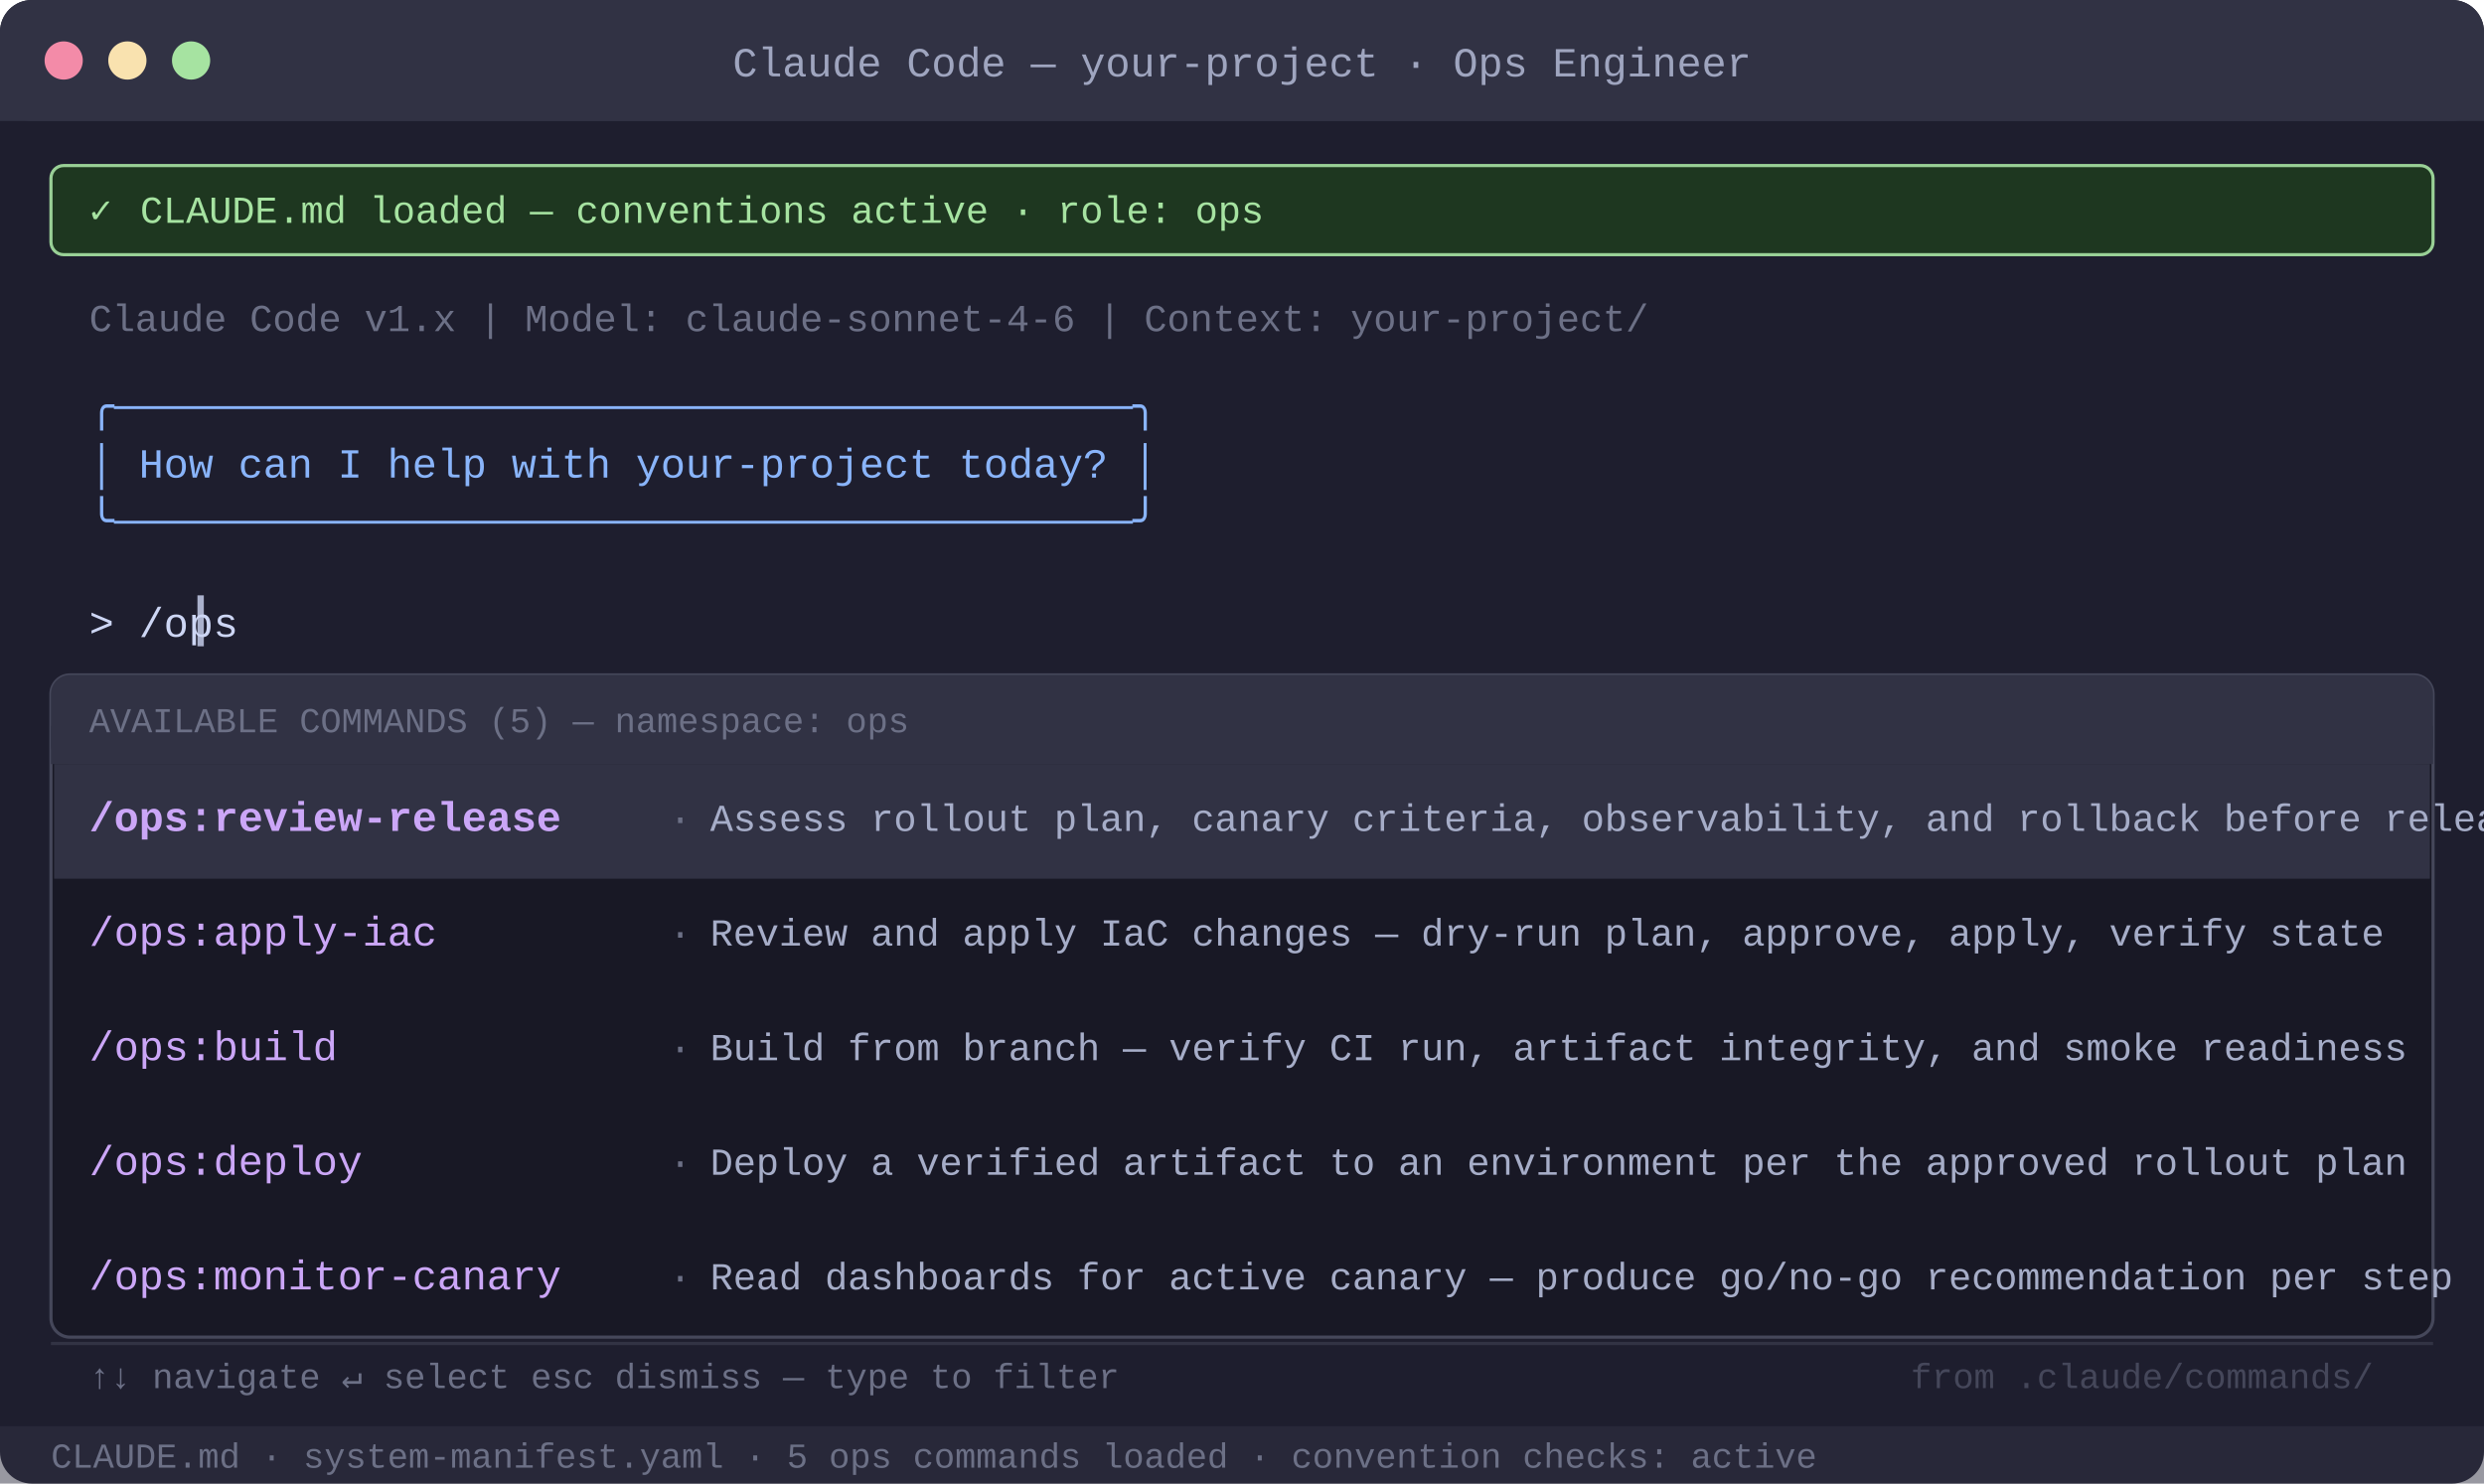
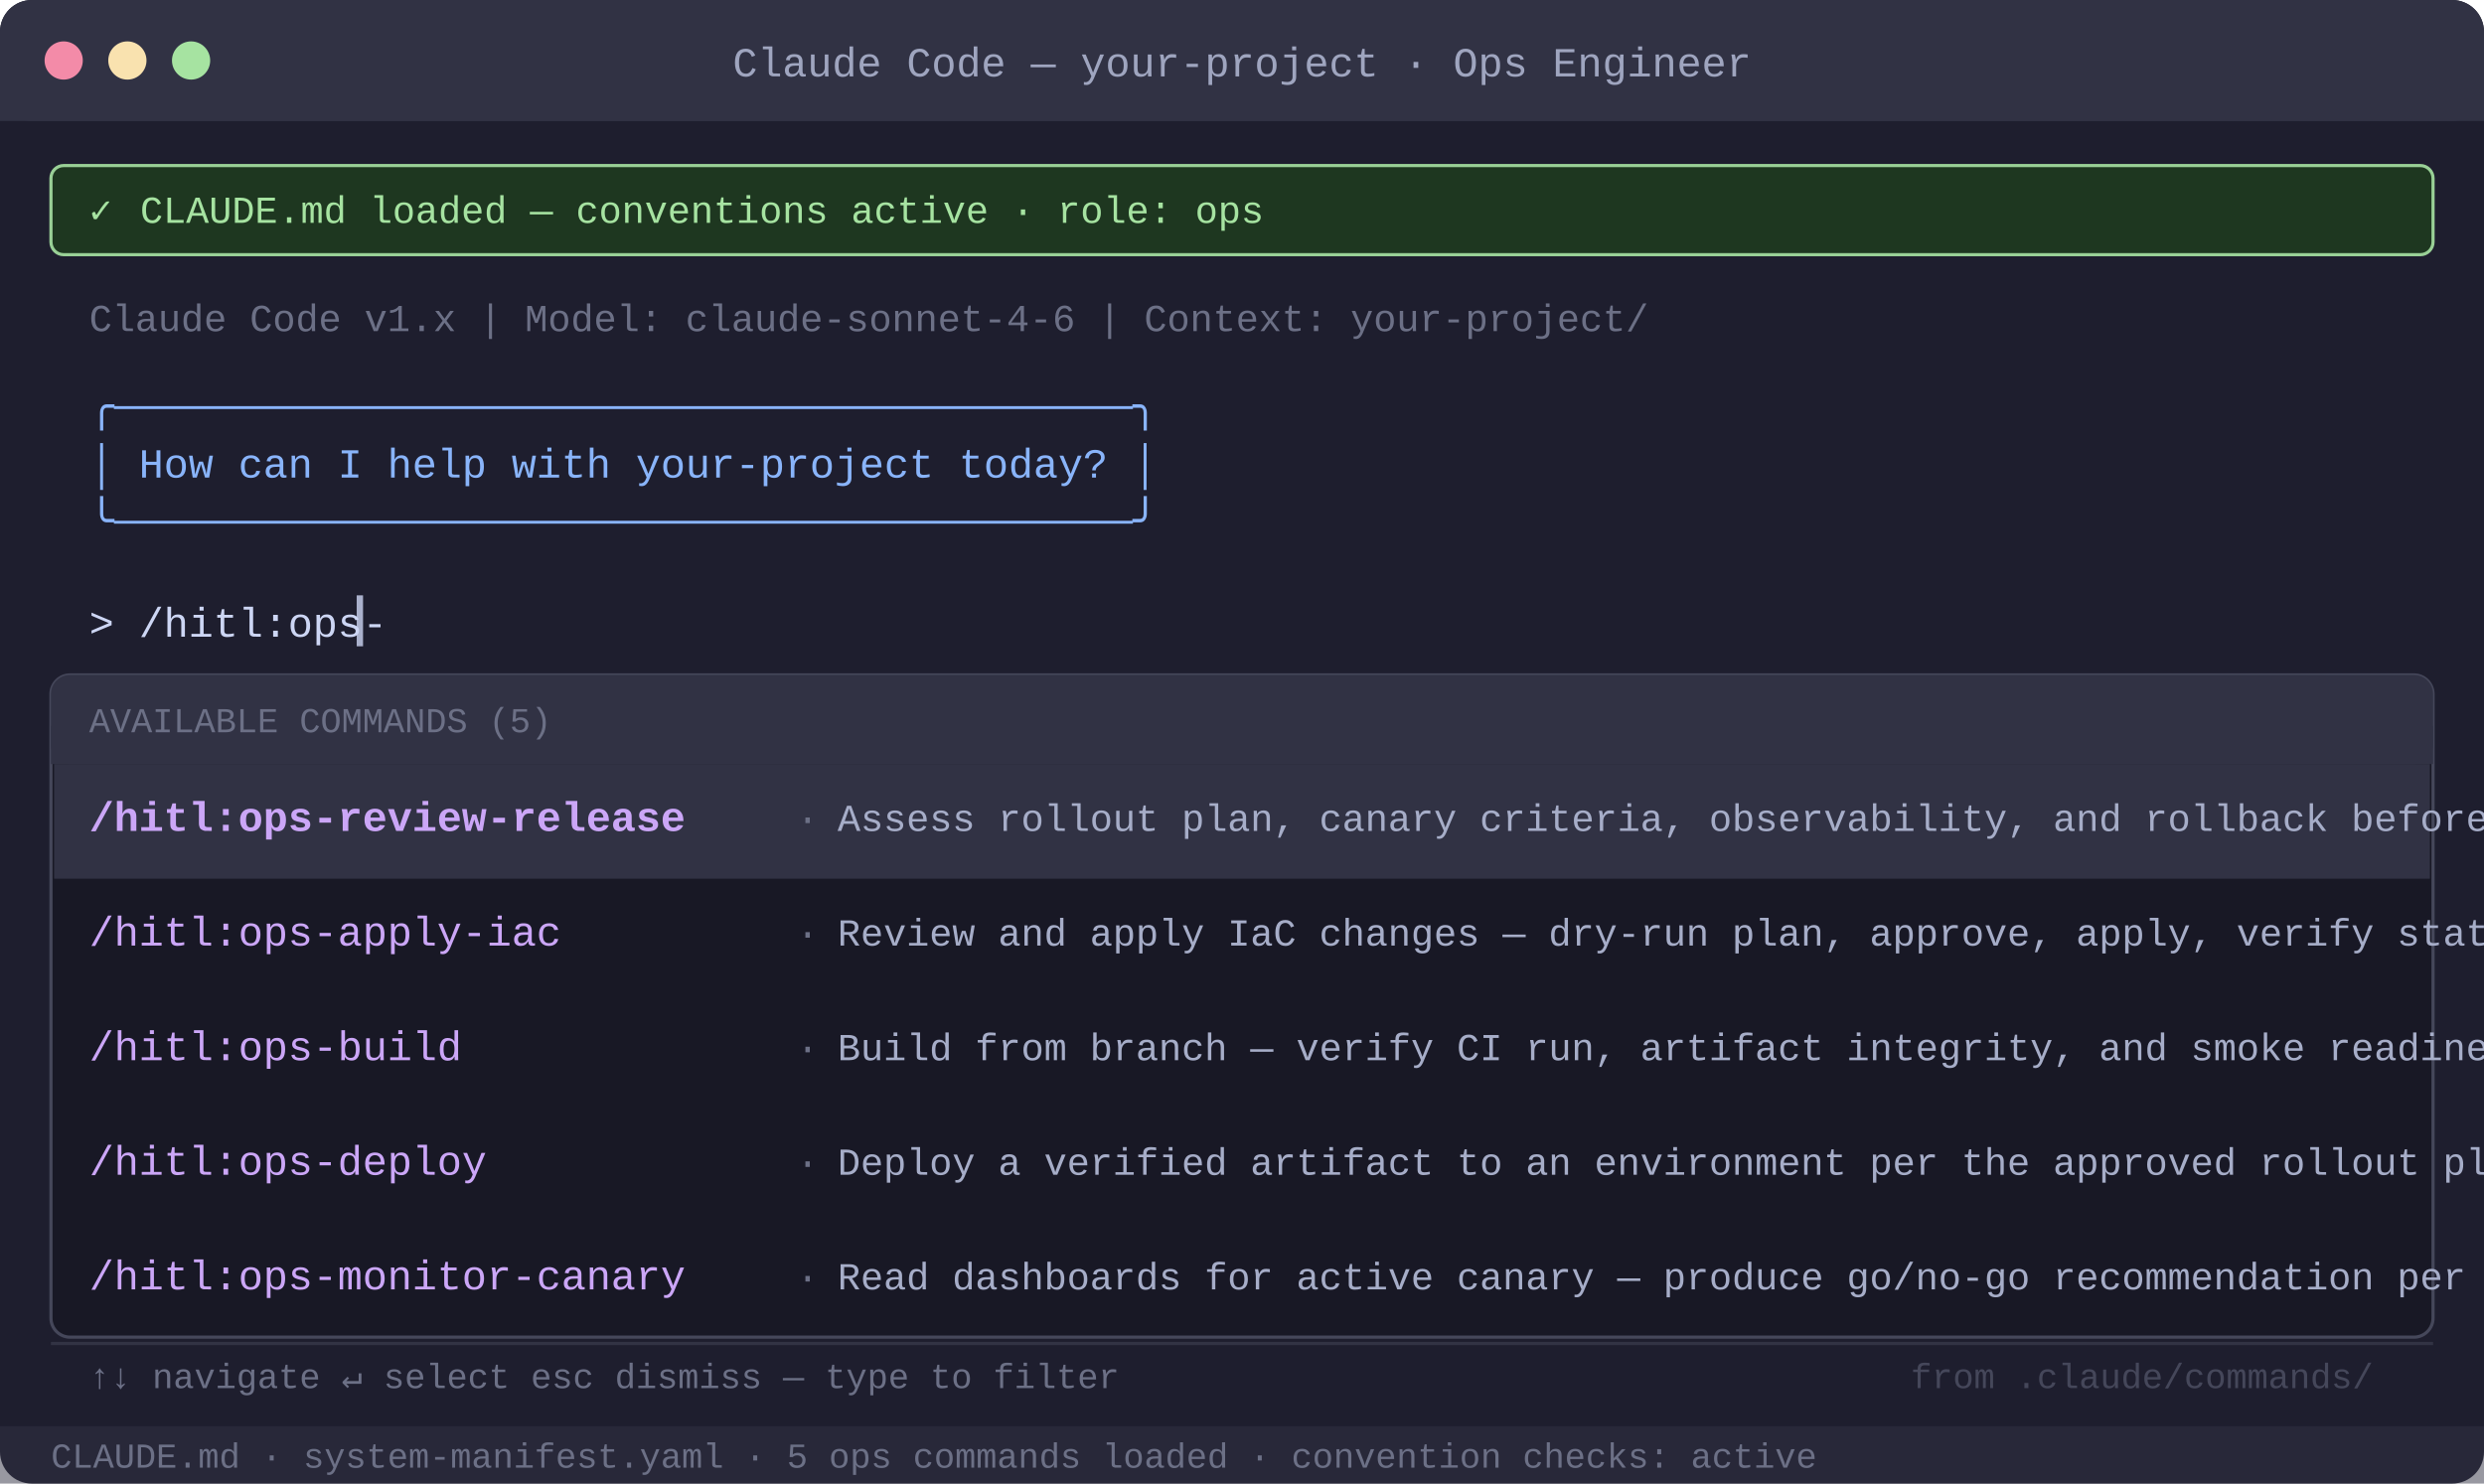
<svg xmlns="http://www.w3.org/2000/svg" viewBox="0 0 780 466" width="780" height="466" font-family="'Menlo','Monaco','Consolas','Courier New',monospace">
  <rect width="780" height="466" rx="10" fill="#1e1e2e" />
  <rect width="780" height="38" rx="10" fill="#313244" />
  <rect y="28" width="780" height="10" fill="#313244" />
  <circle cx="20" cy="19" r="6" fill="#f38ba8" />
  <circle cx="40" cy="19" r="6" fill="#f9e2af" />
  <circle cx="60" cy="19" r="6" fill="#a6e3a1" />
  <text x="390" y="24" text-anchor="middle" fill="#cdd6f4" font-size="13" opacity="0.7">Claude Code — your-project · Ops Engineer</text>
  <rect x="16" y="52" width="748" height="28" rx="4" fill="#1e3a1e" stroke="#a6e3a1" stroke-width="1" opacity="0.9" />
  <text x="28" y="70" fill="#a6e3a1" font-size="12">✓</text>
  <text x="44" y="70" fill="#a6e3a1" font-size="12">CLAUDE.md loaded — conventions active · role: ops</text>
  <text x="28" y="104" fill="#6c7086" font-size="12">Claude Code v1.x  |  Model: claude-sonnet-4-6  |  Context: your-project/</text>
  <text x="28" y="132" fill="#89b4fa" font-size="13">╭─────────────────────────────────────────╮</text>
  <text x="28" y="150" fill="#89b4fa" font-size="13">│  How can I help with your-project today? │</text>
  <text x="28" y="168" fill="#89b4fa" font-size="13">╰─────────────────────────────────────────╯</text>
-   <text x="28" y="200" fill="#cdd6f4" font-size="13">&gt; /ops</text>
-   <rect x="62" y="187" width="2" height="16" fill="#cdd6f4" opacity="0.8" />
+   <text x="28" y="200" fill="#cdd6f4" font-size="13">&gt; /hitl:ops-</text>
+   <rect x="112" y="187" width="2" height="16" fill="#cdd6f4" opacity="0.8" />
  <rect x="16" y="212" width="748" height="208" rx="6" fill="#181825" stroke="#45475a" stroke-width="1" />
  <rect x="16" y="212" width="748" height="28" rx="6" fill="#313244" />
  <rect x="16" y="228" width="748" height="12" fill="#313244" />
-   <text x="28" y="230" fill="#6c7086" font-size="11">AVAILABLE COMMANDS  (5)  —  namespace: ops</text>
+   <text x="28" y="230" fill="#6c7086" font-size="11">AVAILABLE COMMANDS  (5)</text>
  <rect x="17" y="240" width="746" height="36" fill="#313244" rx="0" />
-   <text x="28" y="261" fill="#cba6f7" font-size="13" font-weight="bold">/ops:review-release</text>
-   <text x="210" y="261" fill="#6c7086" font-size="12">  ·</text>
-   <text x="223" y="261" fill="#a6adc8" font-size="12">Assess rollout plan, canary criteria, observability, and rollback before release</text>
+   <text x="28" y="261" fill="#cba6f7" font-size="13" font-weight="bold">/hitl:ops-review-release</text>
+   <text x="250" y="261" fill="#6c7086" font-size="12">  ·</text>
+   <text x="263" y="261" fill="#a6adc8" font-size="12">Assess rollout plan, canary criteria, observability, and rollback before release</text>
  <rect x="17" y="276" width="746" height="36" fill="transparent" />
-   <text x="28" y="297" fill="#cba6f7" font-size="13">/ops:apply-iac</text>
-   <text x="210" y="297" fill="#6c7086" font-size="12">  ·</text>
-   <text x="223" y="297" fill="#a6adc8" font-size="12">Review and apply IaC changes — dry-run plan, approve, apply, verify state</text>
+   <text x="28" y="297" fill="#cba6f7" font-size="13">/hitl:ops-apply-iac</text>
+   <text x="250" y="297" fill="#6c7086" font-size="12">  ·</text>
+   <text x="263" y="297" fill="#a6adc8" font-size="12">Review and apply IaC changes — dry-run plan, approve, apply, verify state</text>
  <rect x="17" y="312" width="746" height="36" fill="transparent" />
-   <text x="28" y="333" fill="#cba6f7" font-size="13">/ops:build</text>
-   <text x="210" y="333" fill="#6c7086" font-size="12">  ·</text>
-   <text x="223" y="333" fill="#a6adc8" font-size="12">Build from branch — verify CI run, artifact integrity, and smoke readiness</text>
+   <text x="28" y="333" fill="#cba6f7" font-size="13">/hitl:ops-build</text>
+   <text x="250" y="333" fill="#6c7086" font-size="12">  ·</text>
+   <text x="263" y="333" fill="#a6adc8" font-size="12">Build from branch — verify CI run, artifact integrity, and smoke readiness</text>
  <rect x="17" y="348" width="746" height="36" fill="transparent" />
-   <text x="28" y="369" fill="#cba6f7" font-size="13">/ops:deploy</text>
-   <text x="210" y="369" fill="#6c7086" font-size="12">  ·</text>
-   <text x="223" y="369" fill="#a6adc8" font-size="12">Deploy a verified artifact to an environment per the approved rollout plan</text>
+   <text x="28" y="369" fill="#cba6f7" font-size="13">/hitl:ops-deploy</text>
+   <text x="250" y="369" fill="#6c7086" font-size="12">  ·</text>
+   <text x="263" y="369" fill="#a6adc8" font-size="12">Deploy a verified artifact to an environment per the approved rollout plan</text>
  <rect x="17" y="384" width="746" height="36" fill="transparent" />
-   <text x="28" y="405" fill="#cba6f7" font-size="13">/ops:monitor-canary</text>
-   <text x="210" y="405" fill="#6c7086" font-size="12">  ·</text>
-   <text x="223" y="405" fill="#a6adc8" font-size="12">Read dashboards for active canary — produce go/no-go recommendation per step</text>
+   <text x="28" y="405" fill="#cba6f7" font-size="13">/hitl:ops-monitor-canary</text>
+   <text x="250" y="405" fill="#6c7086" font-size="12">  ·</text>
+   <text x="263" y="405" fill="#a6adc8" font-size="12">Read dashboards for active canary — produce go/no-go recommendation per step</text>
  <line x1="16" y1="422" x2="764" y2="422" stroke="#45475a" stroke-width="1" opacity="0.5" />
  <text x="28" y="436" fill="#6c7086" font-size="11">↑↓ navigate   ↵ select   esc dismiss   —   type to filter</text>
  <text x="600" y="436" fill="#45475a" font-size="11">from .claude/commands/</text>
  <rect x="0" y="448" width="780" height="18" fill="#313244" opacity="0.5" />
  <text x="16" y="461" fill="#6c7086" font-size="11">CLAUDE.md  ·  system-manifest.yaml  ·  5 ops commands loaded  ·  convention checks: active</text>
</svg>
